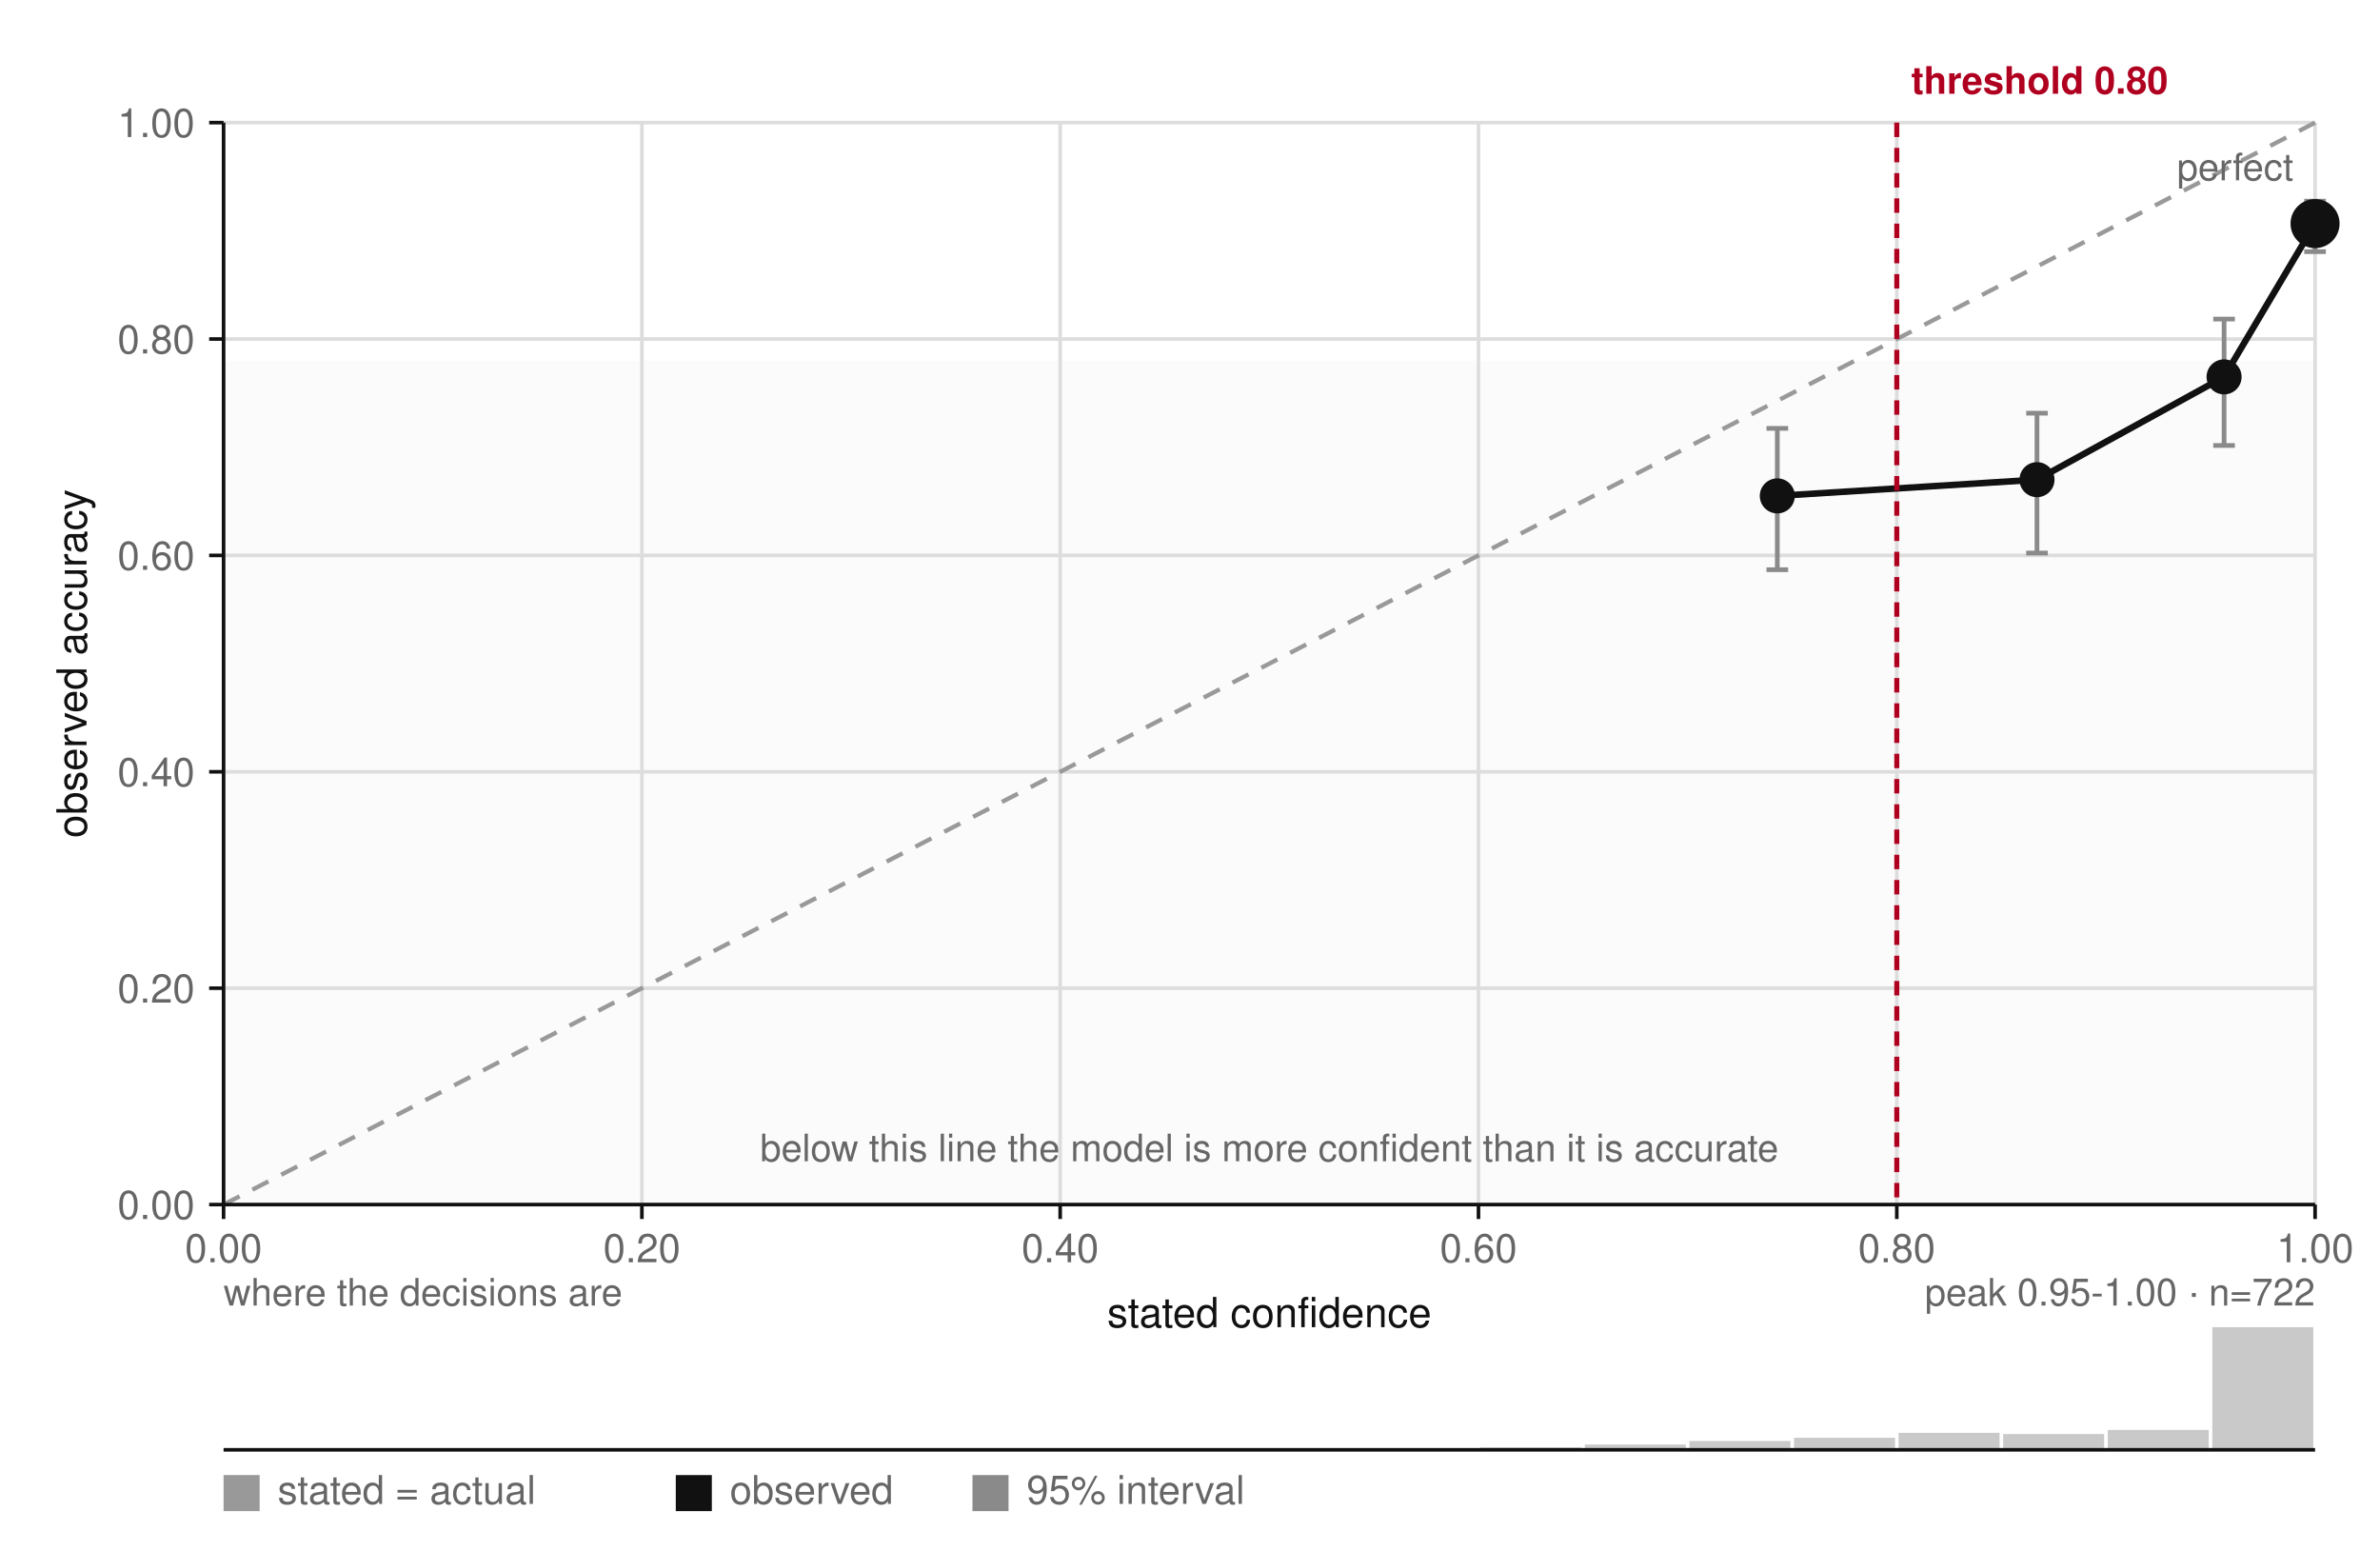
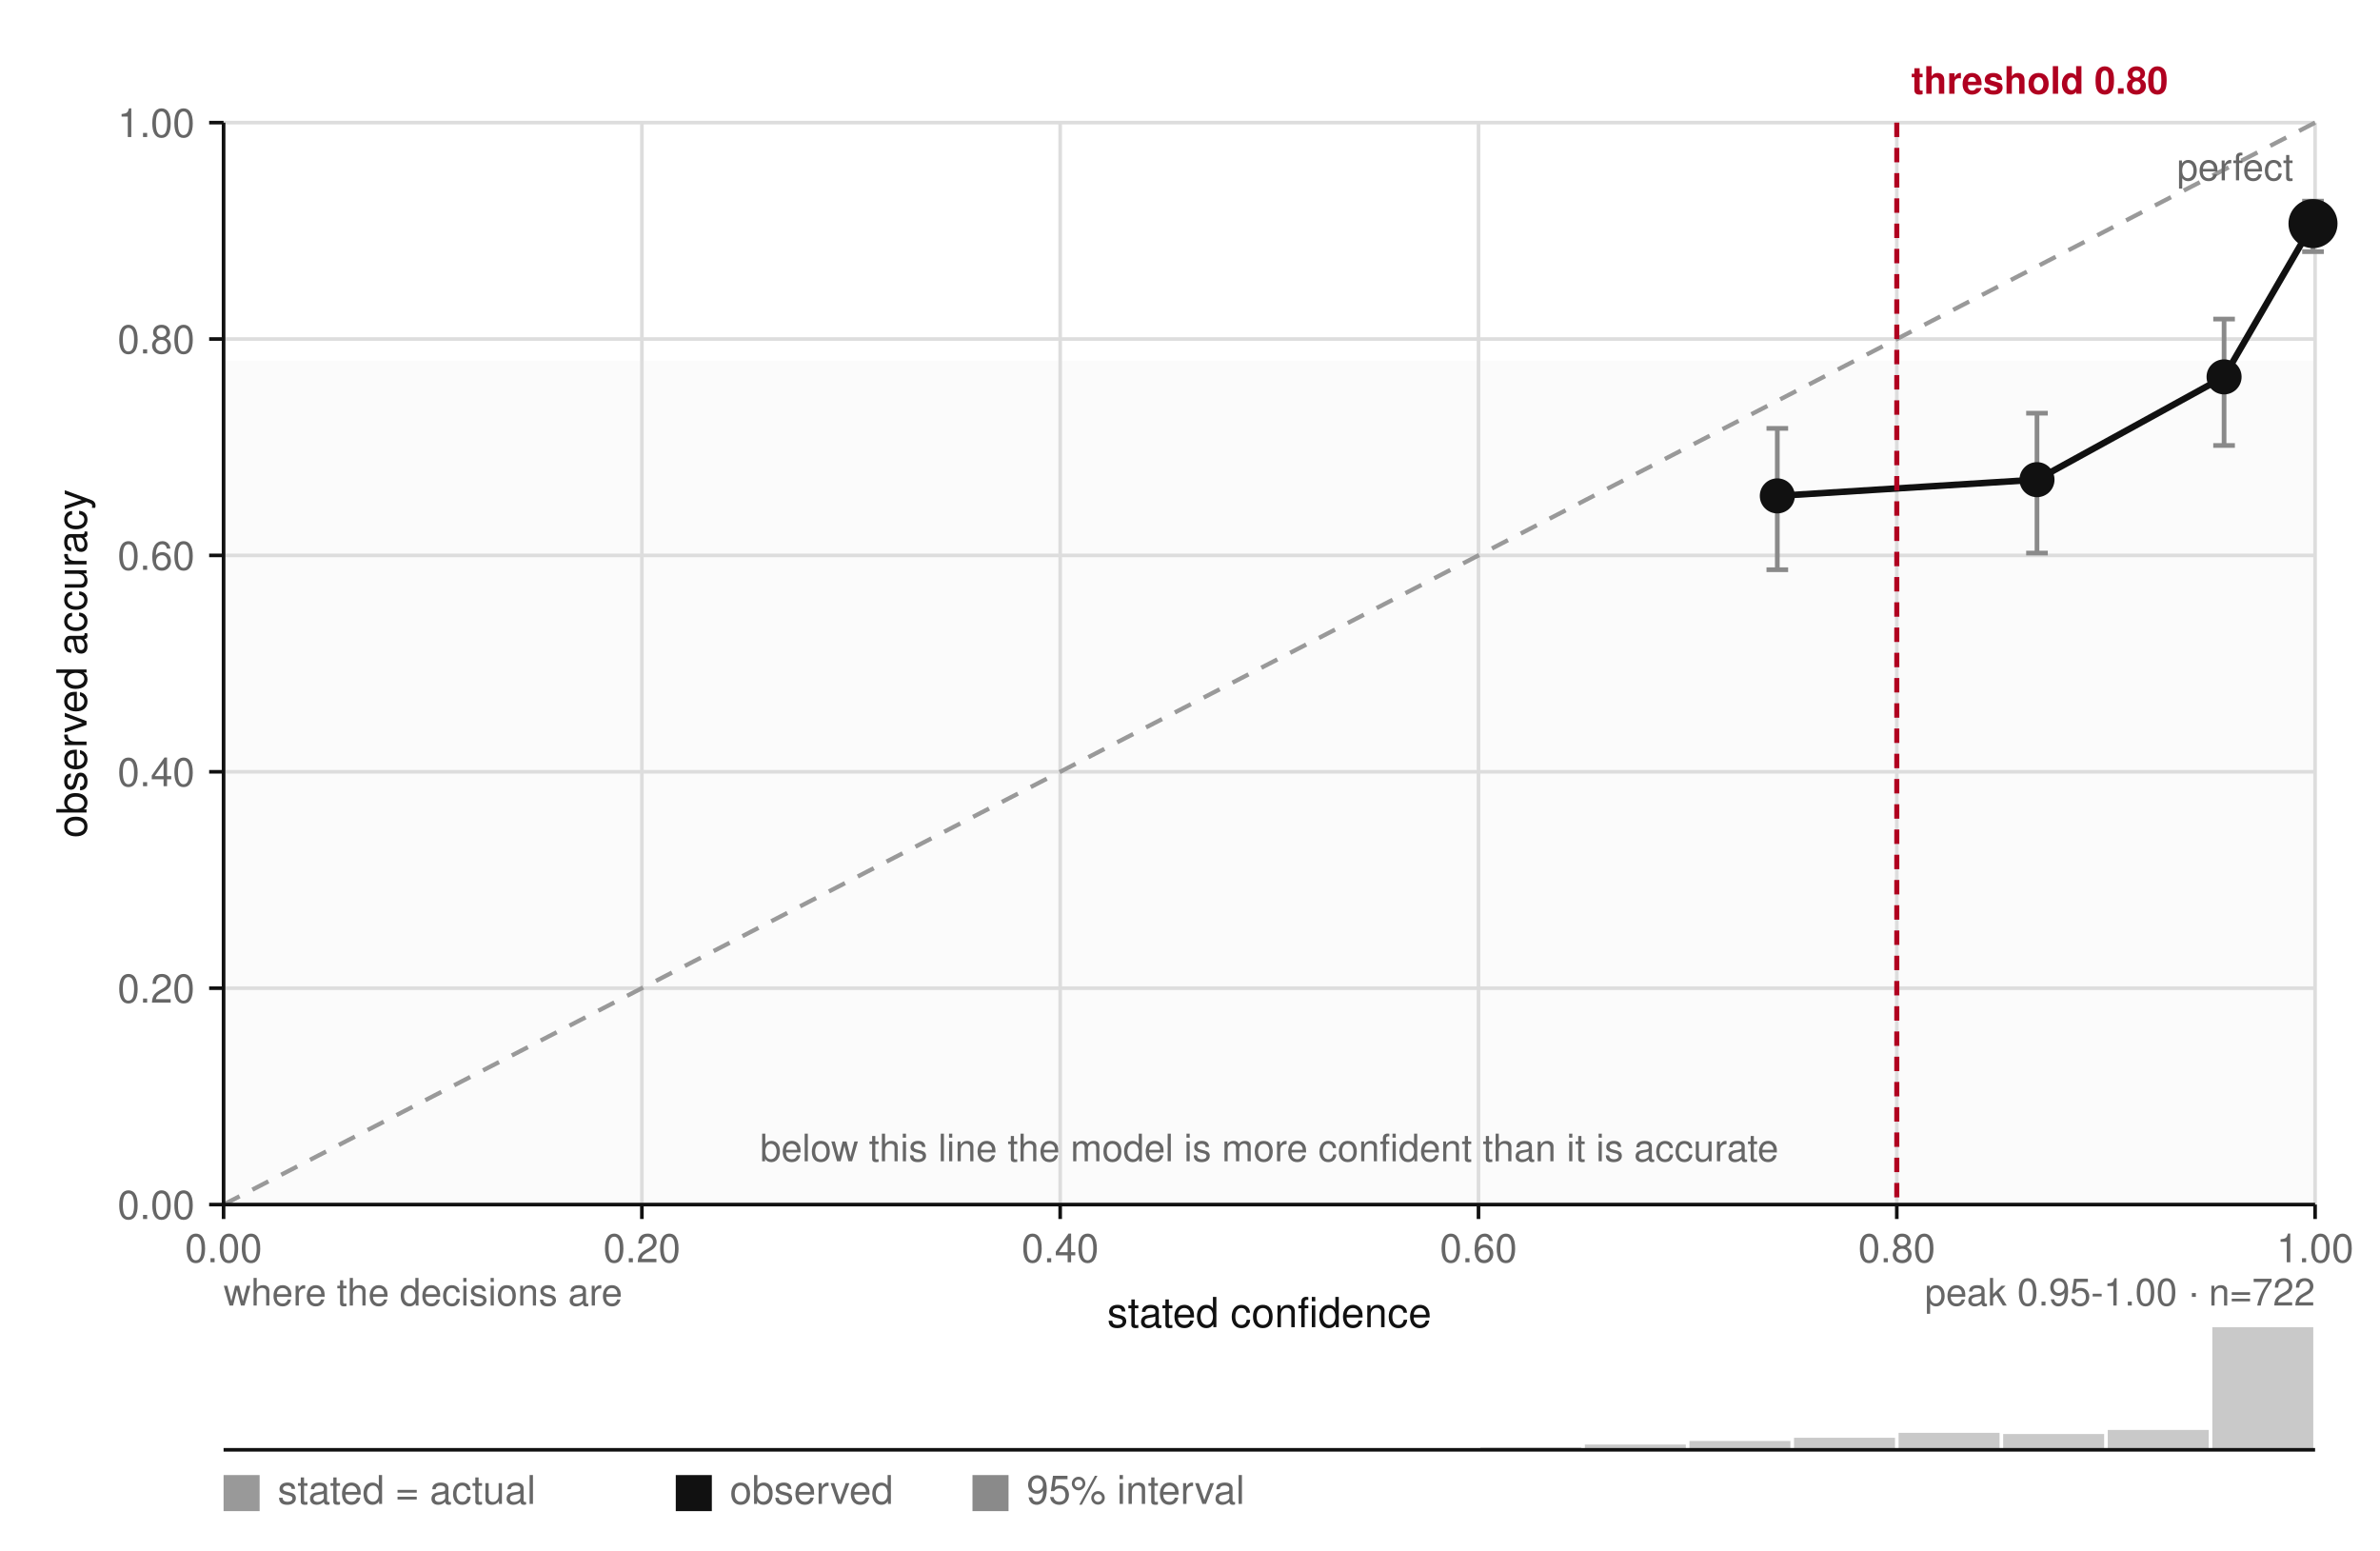
<svg xmlns="http://www.w3.org/2000/svg" viewBox="0 0 660.00 430.00" class="chart" role="img" aria-label="Reliability · department" preserveAspectRatio="xMidYMid meet">
  <rect x="62.00" y="100.00" width="580.00" height="234.00" fill="#fbfbfb" />
  <text x="352.00" y="322.00" text-anchor="middle" font-family="-apple-system, BlinkMacSystemFont, 'Segoe UI', ui-sans-serif, Helvetica, Arial, sans-serif" font-size="10.5" font-weight="400" fill="#666666">below this line the model is more confident than it is accurate</text>
  <line x1="62.00" y1="34.00" x2="62.00" y2="334.00" stroke="#dddddd" stroke-width="1.00" />
  <line x1="178.00" y1="34.00" x2="178.00" y2="334.00" stroke="#dddddd" stroke-width="1.00" />
  <line x1="294.00" y1="34.00" x2="294.00" y2="334.00" stroke="#dddddd" stroke-width="1.00" />
  <line x1="410.00" y1="34.00" x2="410.00" y2="334.00" stroke="#dddddd" stroke-width="1.00" />
  <line x1="526.00" y1="34.00" x2="526.00" y2="334.00" stroke="#dddddd" stroke-width="1.00" />
  <line x1="642.00" y1="34.00" x2="642.00" y2="334.00" stroke="#dddddd" stroke-width="1.00" />
  <line x1="62.00" y1="334.00" x2="642.00" y2="334.00" stroke="#dddddd" stroke-width="1.00" />
  <line x1="62.00" y1="274.00" x2="642.00" y2="274.00" stroke="#dddddd" stroke-width="1.00" />
  <line x1="62.00" y1="214.00" x2="642.00" y2="214.00" stroke="#dddddd" stroke-width="1.00" />
  <line x1="62.00" y1="154.00" x2="642.00" y2="154.00" stroke="#dddddd" stroke-width="1.00" />
  <line x1="62.00" y1="94.00" x2="642.00" y2="94.00" stroke="#dddddd" stroke-width="1.00" />
  <line x1="62.00" y1="34.00" x2="642.00" y2="34.00" stroke="#dddddd" stroke-width="1.00" />
  <line x1="62.00" y1="334.00" x2="642.00" y2="34.00" stroke="#999999" stroke-width="1.20" stroke-dasharray="5 4" />
  <text x="636.00" y="50.00" text-anchor="end" font-family="-apple-system, BlinkMacSystemFont, 'Segoe UI', ui-sans-serif, Helvetica, Arial, sans-serif" font-size="10.5" font-weight="400" fill="#666666">perfect</text>
  <line x1="492.87" y1="118.78" x2="492.87" y2="157.97" stroke="#8a8a8a" stroke-width="1.30" />
  <line x1="489.87" y1="118.78" x2="495.87" y2="118.78" stroke="#8a8a8a" stroke-width="1.30" />
  <line x1="489.87" y1="157.97" x2="495.87" y2="157.97" stroke="#8a8a8a" stroke-width="1.30" />
  <line x1="564.88" y1="114.57" x2="564.88" y2="153.35" stroke="#8a8a8a" stroke-width="1.30" />
  <line x1="561.88" y1="114.57" x2="567.88" y2="114.57" stroke="#8a8a8a" stroke-width="1.30" />
  <line x1="561.88" y1="153.35" x2="567.88" y2="153.35" stroke="#8a8a8a" stroke-width="1.30" />
  <line x1="616.76" y1="88.47" x2="616.76" y2="123.52" stroke="#8a8a8a" stroke-width="1.30" />
  <line x1="613.76" y1="88.47" x2="619.76" y2="88.47" stroke="#8a8a8a" stroke-width="1.30" />
  <line x1="613.76" y1="123.52" x2="619.76" y2="123.52" stroke="#8a8a8a" stroke-width="1.30" />
-   <line x1="641.99" y1="55.77" x2="641.99" y2="69.78" stroke="#8a8a8a" stroke-width="1.30" />
-   <line x1="638.99" y1="55.77" x2="644.99" y2="55.77" stroke="#8a8a8a" stroke-width="1.30" />
-   <line x1="638.99" y1="69.78" x2="644.99" y2="69.78" stroke="#8a8a8a" stroke-width="1.30" />
-   <path d="M492.87,137.50 L564.88,133.00 L616.76,104.50 L641.99,62.00" fill="none" stroke="#111111" stroke-width="1.80" />
+   <line x1="641.42" y1="55.77" x2="641.42" y2="69.78" stroke="#8a8a8a" stroke-width="1.30" />
+   <line x1="638.42" y1="55.77" x2="644.42" y2="55.77" stroke="#8a8a8a" stroke-width="1.30" />
+   <line x1="638.42" y1="69.78" x2="644.42" y2="69.78" stroke="#8a8a8a" stroke-width="1.30" />
+   <path d="M492.87,137.50 L564.88,133.00 L616.76,104.50 L641.42,62.00" fill="none" stroke="#111111" stroke-width="1.80" />
  <circle cx="492.87" cy="137.50" r="4.86" fill="#111111" />
  <circle cx="564.88" cy="133.00" r="4.86" fill="#111111" />
  <circle cx="616.76" cy="104.50" r="4.86" fill="#111111" />
-   <circle cx="641.99" cy="62.00" r="6.80" fill="#111111" />
+   <circle cx="641.42" cy="62.00" r="6.80" fill="#111111" />
  <line x1="526.00" y1="34.00" x2="526.00" y2="334.00" stroke="#B00020" stroke-width="1.40" stroke-dasharray="4 3" />
  <text x="530.00" y="26.00" text-anchor="start" font-family="-apple-system, BlinkMacSystemFont, 'Segoe UI', ui-sans-serif, Helvetica, Arial, sans-serif" font-size="10.5" font-weight="600" fill="#B00020">threshold 0.80</text>
  <text x="62.00" y="362.00" text-anchor="start" font-family="-apple-system, BlinkMacSystemFont, 'Segoe UI', ui-sans-serif, Helvetica, Arial, sans-serif" font-size="10.5" font-weight="400" fill="#666666">where the decisions are</text>
  <rect x="62.50" y="402.00" width="28.00" height="0.00" fill="#c9c9c9" />
  <rect x="91.50" y="402.00" width="28.00" height="0.00" fill="#c9c9c9" />
  <rect x="120.50" y="402.00" width="28.00" height="0.00" fill="#c9c9c9" />
  <rect x="149.50" y="402.00" width="28.00" height="0.00" fill="#c9c9c9" />
  <rect x="178.50" y="402.00" width="28.00" height="0.00" fill="#c9c9c9" />
  <rect x="207.50" y="402.00" width="28.00" height="0.00" fill="#c9c9c9" />
  <rect x="236.50" y="402.00" width="28.00" height="0.00" fill="#c9c9c9" />
  <rect x="265.50" y="402.00" width="28.00" height="0.00" fill="#c9c9c9" />
  <rect x="294.50" y="402.00" width="28.00" height="0.00" fill="#c9c9c9" />
  <rect x="323.50" y="402.00" width="28.00" height="0.00" fill="#c9c9c9" />
  <rect x="352.50" y="402.00" width="28.00" height="0.00" fill="#c9c9c9" />
  <rect x="381.50" y="402.00" width="28.00" height="0.00" fill="#c9c9c9" />
  <rect x="410.50" y="401.34" width="28.00" height="0.66" fill="#c9c9c9" />
  <rect x="439.50" y="400.54" width="28.00" height="1.46" fill="#c9c9c9" />
  <rect x="468.50" y="399.55" width="28.00" height="2.45" fill="#c9c9c9" />
  <rect x="497.50" y="398.66" width="28.00" height="3.34" fill="#c9c9c9" />
  <rect x="526.50" y="397.29" width="28.00" height="4.71" fill="#c9c9c9" />
  <rect x="555.50" y="397.62" width="28.00" height="4.38" fill="#c9c9c9" />
  <rect x="584.50" y="396.49" width="28.00" height="5.51" fill="#c9c9c9" />
  <rect x="613.50" y="368.00" width="28.00" height="34.00" fill="#c9c9c9" />
  <line x1="62.00" y1="402.00" x2="642.00" y2="402.00" stroke="#111111" stroke-width="1.00" />
  <text x="642.00" y="362.00" text-anchor="end" font-family="-apple-system, BlinkMacSystemFont, 'Segoe UI', ui-sans-serif, Helvetica, Arial, sans-serif" font-size="10.5" font-weight="400" fill="#666666">peak 0.95-1.00 · n=722</text>
  <line x1="62.00" y1="334.00" x2="642.00" y2="334.00" stroke="#111111" stroke-width="1.00" />
  <line x1="62.00" y1="334.00" x2="62.00" y2="338.00" stroke="#111111" stroke-width="1.00" />
  <text x="62.00" y="350.00" text-anchor="middle" font-family="-apple-system, BlinkMacSystemFont, 'Segoe UI', ui-sans-serif, Helvetica, Arial, sans-serif" font-size="11.0" font-weight="400" fill="#666666">0.00</text>
  <line x1="178.00" y1="334.00" x2="178.00" y2="338.00" stroke="#111111" stroke-width="1.00" />
  <text x="178.00" y="350.00" text-anchor="middle" font-family="-apple-system, BlinkMacSystemFont, 'Segoe UI', ui-sans-serif, Helvetica, Arial, sans-serif" font-size="11.0" font-weight="400" fill="#666666">0.20</text>
  <line x1="294.00" y1="334.00" x2="294.00" y2="338.00" stroke="#111111" stroke-width="1.00" />
  <text x="294.00" y="350.00" text-anchor="middle" font-family="-apple-system, BlinkMacSystemFont, 'Segoe UI', ui-sans-serif, Helvetica, Arial, sans-serif" font-size="11.0" font-weight="400" fill="#666666">0.40</text>
  <line x1="410.00" y1="334.00" x2="410.00" y2="338.00" stroke="#111111" stroke-width="1.00" />
  <text x="410.00" y="350.00" text-anchor="middle" font-family="-apple-system, BlinkMacSystemFont, 'Segoe UI', ui-sans-serif, Helvetica, Arial, sans-serif" font-size="11.0" font-weight="400" fill="#666666">0.60</text>
  <line x1="526.00" y1="334.00" x2="526.00" y2="338.00" stroke="#111111" stroke-width="1.00" />
  <text x="526.00" y="350.00" text-anchor="middle" font-family="-apple-system, BlinkMacSystemFont, 'Segoe UI', ui-sans-serif, Helvetica, Arial, sans-serif" font-size="11.0" font-weight="400" fill="#666666">0.80</text>
  <line x1="642.00" y1="334.00" x2="642.00" y2="338.00" stroke="#111111" stroke-width="1.00" />
  <text x="642.00" y="350.00" text-anchor="middle" font-family="-apple-system, BlinkMacSystemFont, 'Segoe UI', ui-sans-serif, Helvetica, Arial, sans-serif" font-size="11.0" font-weight="400" fill="#666666">1.00</text>
  <text x="352.00" y="368.00" text-anchor="middle" font-family="-apple-system, BlinkMacSystemFont, 'Segoe UI', ui-sans-serif, Helvetica, Arial, sans-serif" font-size="11.5" font-weight="500" fill="#111111">stated confidence</text>
  <line x1="62.00" y1="334.00" x2="62.00" y2="34.00" stroke="#111111" stroke-width="1.00" />
  <line x1="58.00" y1="334.00" x2="62.00" y2="334.00" stroke="#111111" stroke-width="1.00" />
  <text x="54.00" y="338.00" text-anchor="end" font-family="-apple-system, BlinkMacSystemFont, 'Segoe UI', ui-sans-serif, Helvetica, Arial, sans-serif" font-size="11.0" font-weight="400" fill="#666666">0.00</text>
  <line x1="58.00" y1="274.00" x2="62.00" y2="274.00" stroke="#111111" stroke-width="1.00" />
  <text x="54.00" y="278.00" text-anchor="end" font-family="-apple-system, BlinkMacSystemFont, 'Segoe UI', ui-sans-serif, Helvetica, Arial, sans-serif" font-size="11.0" font-weight="400" fill="#666666">0.20</text>
  <line x1="58.00" y1="214.00" x2="62.00" y2="214.00" stroke="#111111" stroke-width="1.00" />
  <text x="54.00" y="218.00" text-anchor="end" font-family="-apple-system, BlinkMacSystemFont, 'Segoe UI', ui-sans-serif, Helvetica, Arial, sans-serif" font-size="11.0" font-weight="400" fill="#666666">0.40</text>
  <line x1="58.00" y1="154.00" x2="62.00" y2="154.00" stroke="#111111" stroke-width="1.00" />
  <text x="54.00" y="158.00" text-anchor="end" font-family="-apple-system, BlinkMacSystemFont, 'Segoe UI', ui-sans-serif, Helvetica, Arial, sans-serif" font-size="11.0" font-weight="400" fill="#666666">0.60</text>
  <line x1="58.00" y1="94.00" x2="62.00" y2="94.00" stroke="#111111" stroke-width="1.00" />
  <text x="54.00" y="98.00" text-anchor="end" font-family="-apple-system, BlinkMacSystemFont, 'Segoe UI', ui-sans-serif, Helvetica, Arial, sans-serif" font-size="11.0" font-weight="400" fill="#666666">0.80</text>
  <line x1="58.00" y1="34.00" x2="62.00" y2="34.00" stroke="#111111" stroke-width="1.00" />
  <text x="54.00" y="38.00" text-anchor="end" font-family="-apple-system, BlinkMacSystemFont, 'Segoe UI', ui-sans-serif, Helvetica, Arial, sans-serif" font-size="11.0" font-weight="400" fill="#666666">1.00</text>
  <text x="24.00" y="184.00" text-anchor="middle" font-family="-apple-system, BlinkMacSystemFont, 'Segoe UI', ui-sans-serif, Helvetica, Arial, sans-serif" font-size="11.5" font-weight="500" fill="#111111" transform="rotate(-90.0 24.00 184.00)">observed accuracy</text>
  <rect x="62.00" y="409.00" width="10.00" height="10.00" fill="#999999" />
  <text x="77.00" y="417.00" text-anchor="start" font-family="-apple-system, BlinkMacSystemFont, 'Segoe UI', ui-sans-serif, Helvetica, Arial, sans-serif" font-size="11.0" font-weight="400" fill="#666666">stated = actual</text>
  <rect x="187.40" y="409.00" width="10.00" height="10.00" fill="#111111" />
  <text x="202.40" y="417.00" text-anchor="start" font-family="-apple-system, BlinkMacSystemFont, 'Segoe UI', ui-sans-serif, Helvetica, Arial, sans-serif" font-size="11.0" font-weight="400" fill="#666666">observed</text>
  <rect x="269.68" y="409.00" width="10.00" height="10.00" fill="#8a8a8a" />
  <text x="284.68" y="417.00" text-anchor="start" font-family="-apple-system, BlinkMacSystemFont, 'Segoe UI', ui-sans-serif, Helvetica, Arial, sans-serif" font-size="11.0" font-weight="400" fill="#666666">95% interval</text>
</svg>
